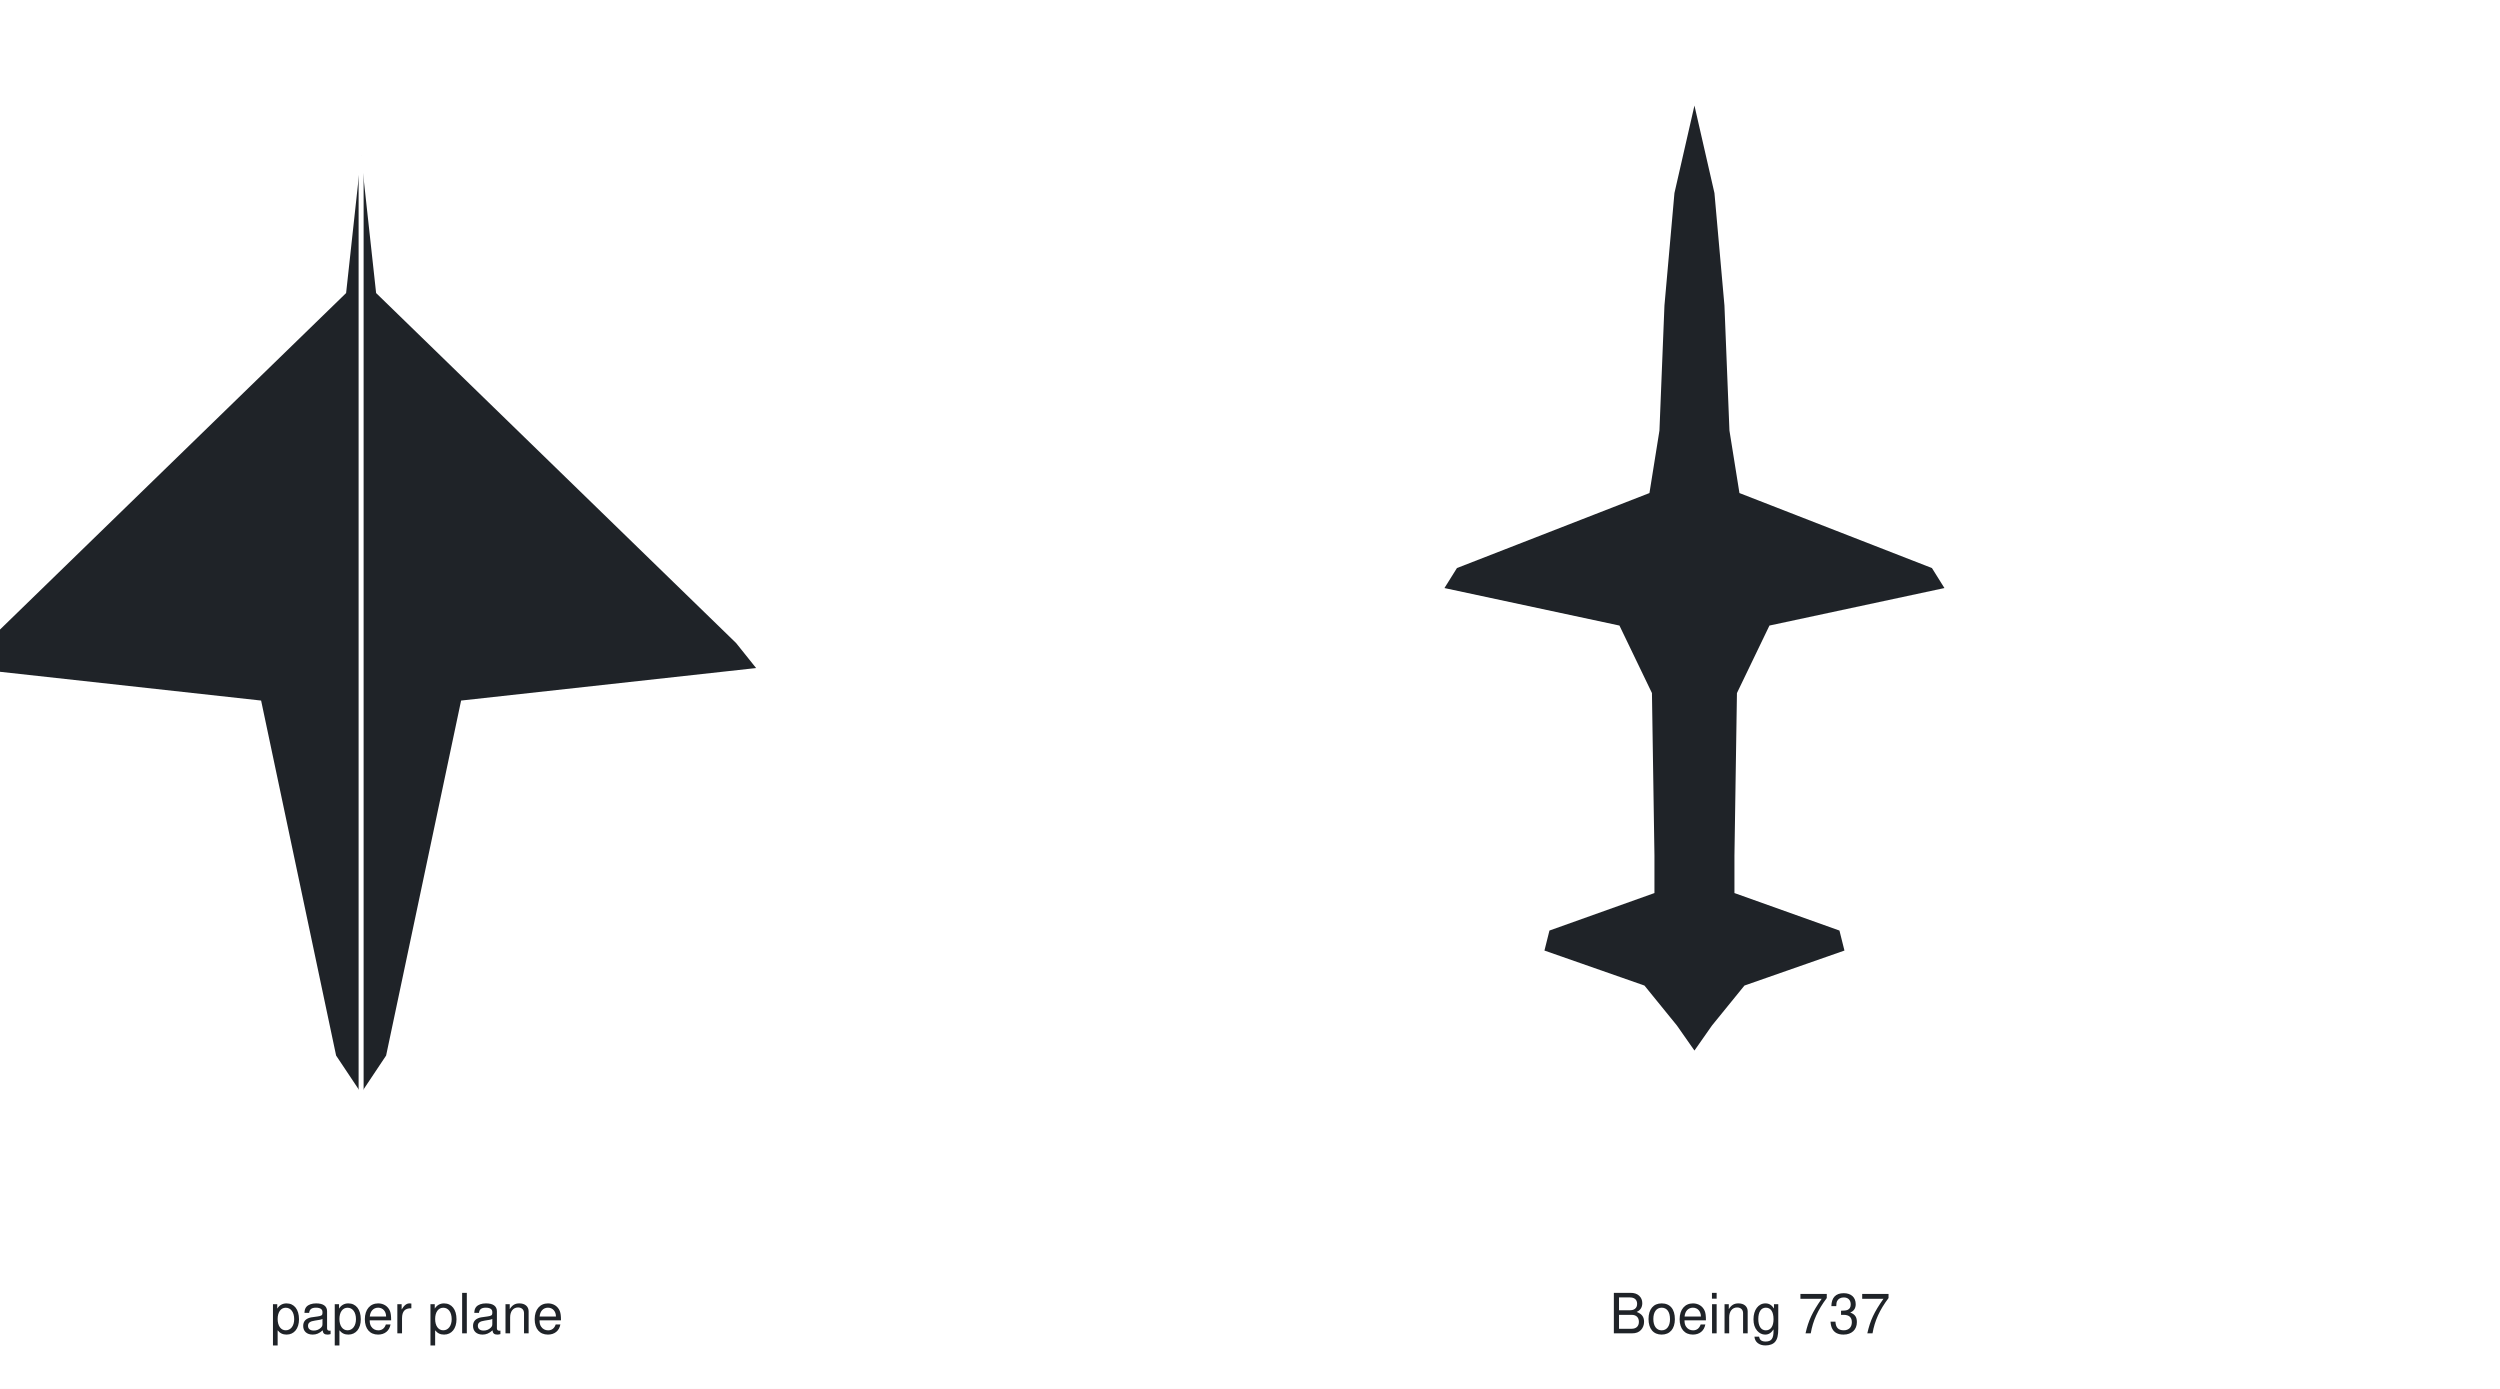
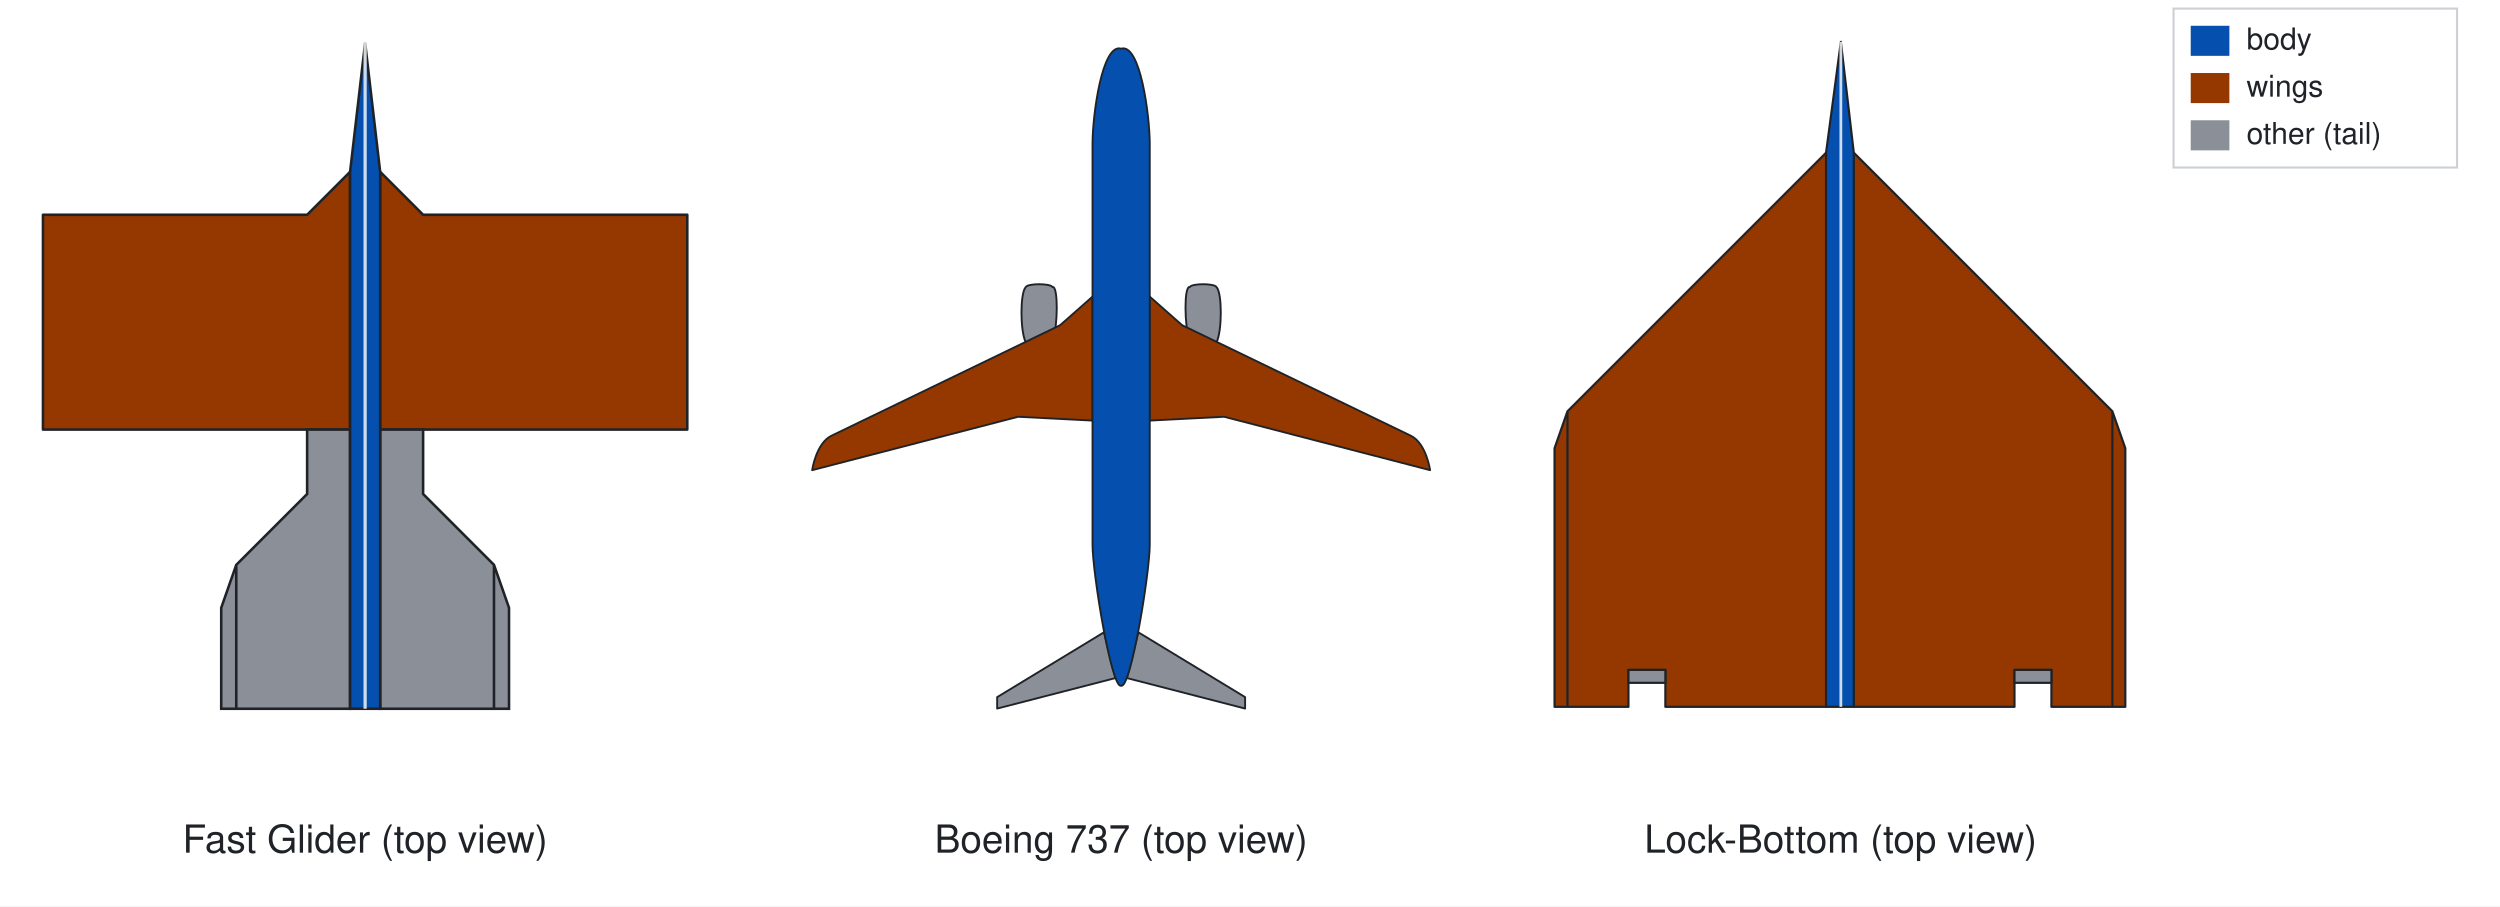
- <svg xmlns="http://www.w3.org/2000/svg" viewBox="0 0 900 500">
-   <rect width="900" height="500" fill="#ffffff" />
-   <g transform="translate(-50,20) scale(0.9)">
-     <path d="M 200.0,40.0 L 206.0,95.0 L 350.0,235.0 L 358.0,245.0 L 240.0,258.0 L 210.0,400.0 L 200.0,415.0 L 190.0,400.0 L 160.0,258.0 L 42.0,245.0 L 50.0,235.0 L 194.0,95.0 L 200.0,40.0 Z" fill="#1f2328" />
-     <line x1="200" y1="40" x2="200" y2="415" stroke="#ffffff" stroke-width="2" />
+ <svg xmlns="http://www.w3.org/2000/svg" viewBox="0 0 1164 422" role="img" aria-label="Three top-view silhouettes for comparison: paper planes Fast Glider and Lock-Bottom, and a Boeing 737, each with body, wings, and other surfaces filled in distinct colours">
+   <rect width="1164" height="422" fill="#ffffff" />
+   <a href="https://www.foldnfly.com/48.html#Fast-Glider" target="_blank" rel="noopener">
+     <g transform="translate(-300,-5)">
+       <path d="M 477,85 L 497,105 L620,105 L 620,205 L 477,205 Z" fill="#953800" stroke="#1f2328" stroke-width="1.2" stroke-linejoin="round" />
+       <path d="M 463,85 L 443,105 L320,105 L 320,205 L 463,205 Z" fill="#953800" stroke="#1f2328" stroke-width="1.2" stroke-linejoin="round" />
+       <path d="M 477,205 L 497,205 L 497,235 L 530,268 L 537,288 L 537,335 L 530,335 L 530,268 L 530,335 L 477,335 Z" fill="#8a8f98" stroke="#1f2328" stroke-width="1.2" />
+       <path d="M 463,205 L 443,205 L 443,235 L 410,268 L 403,288 L 403,335 L 410,335 L 410,268 L 410,335 L 463,335 Z" fill="#8a8f98" stroke="#1f2328" stroke-width="1.2" />
+       <path d="M 470,25 L 477,85 L 477,335 L 463,335 L 463,85 L 470,25 Z" fill="#0550ae" stroke="#1f2328" stroke-width="1.2" />
+       <line x1="470" y1="25" x2="470" y2="335" stroke="#ffffff" stroke-width="1.5" opacity="0.8" />
+     </g>
+     <text x="170" y="397" font-family="Helvetica, Arial, sans-serif" font-size="18" fill="#1f2328" text-anchor="middle">Fast Glider (top view)</text>
+   </a>
+   <g transform="translate(522,20) scale(0.888) translate(-522,-20)">
+     <g transform="translate(-263,-2)">
+       <path d="M 821,179 C 818,170 818,149 821,150 C 822,148 834,148 835,150 C 838,153 838,173 835,179 Z" fill="#8a8f98" stroke="#1f2328" stroke-width="1" stroke-linejoin="round" />
+       <path d="M 749,179 C 752,170 752,149 749,150 C 748,148 736,148 735,150 C 732,153 732,173 735,179 Z" fill="#8a8f98" stroke="#1f2328" stroke-width="1" stroke-linejoin="round" />
+       <path d="M 800,155 L 817,170 L 937,228 C 945,232 947,246 947,246 L 839,218 L 800,220 Z" fill="#953800" stroke="#1f2328" stroke-width="1" stroke-linejoin="round" />
+       <path d="M 770,155 L 753,170 L 633,228 C 625,232 623,246 623,246 L 731,218 L 770,220 Z" fill="#953800" stroke="#1f2328" stroke-width="1" stroke-linejoin="round" />
+       <path d="M 794,331 L 850,365 L 850,371 L 788,355 Z" fill="#8a8f98" stroke="#1f2328" stroke-width="1" stroke-linejoin="round" />
+       <path d="M 776,331 L 720,365 L 720,371 L 782,355 Z" fill="#8a8f98" stroke="#1f2328" stroke-width="1" stroke-linejoin="round" />
+       <path d="M 785,25 C 795,22 800,60 800,75 L 800,285 C 800,300 790,361 785,359 C 780,361 770,300 770,285 L 770,75 C 770,60 775,22 785,25 Z" fill="#0550ae" stroke="#1f2328" stroke-width="1" />
+     </g>
  </g>
-   <text x="150" y="480" font-family="Helvetica, Arial, sans-serif" font-size="20" fill="#1f2328" text-anchor="middle">paper plane</text>
-   <g transform="translate(430,20) scale(0.9)">
-     <path d="M 200.0,20.0 L 208.0,55.0 L 212.0,100.0 L 214.0,150.0 L 218.0,175.0 L 295.0,205.0 L 300.0,213.0 L 230.0,228.0 L 217.0,255.0 L 216.0,320.0 L 216.0,335.0 L 258.0,350.0 L 260.0,358.0 L 220.0,372.0 L 207.0,388.0 L 200.0,398.0 L 193.0,388.0 L 180.0,372.0 L 140.0,358.0 L 142.0,350.0 L 184.0,335.0 L 184.0,320.0 L 183.0,255.0 L 170.0,228.0 L 100.0,213.0 L 105.0,205.0 L 182.0,175.0 L 186.0,150.0 L 188.0,100.0 L 192.0,55.0 L 200.0,20.0 Z" fill="#1f2328" />
+   <text x="522" y="397" font-family="Helvetica, Arial, sans-serif" font-size="18" fill="#1f2328" text-anchor="middle">Boeing 737 (top view)</text>
+   <a href="https://www.foldnfly.com/29.html#Lock-Bottom" target="_blank" rel="noopener">
+     <g transform="translate(698,-2)">
+       <g transform="scale(0.86) translate(30,0)">
+         <path d="M 162,85 L 302,225 L 309,245 L 309,385 L 302,385 L 302,225 L 302,385 L 269,385 L 269,365 L 249,365 L 249,385 L 162,385 L 162,85 Z" fill="#953800" stroke="#1f2328" stroke-width="1.2" stroke-linejoin="round" />
+         <path d="M 147,85 L 7,225   L 0,245   L 0,385   L 7,385   L 7,225   L 7,385   L 40,385  L 40,365  L 60,365  L 60,385  L 147,385 L 147,85 Z" fill="#953800" stroke="#1f2328" stroke-width="1.2" stroke-linejoin="round" />
+         <path d="M 269,365 L 249,365 L 249,372 L 269,372 Z" fill="#8a8f98" stroke="#1f2328" stroke-width="1.2" stroke-linejoin="round" />
+         <path d="M 40,365  L 60,365  L 60,372  L 40,372 Z" fill="#8a8f98" stroke="#1f2328" stroke-width="1.2" stroke-linejoin="round" />
+         <path d="M 155,25 L 162,85 L 162,385 L 147,385 L 147,85 L 155,25 Z" fill="#0550ae" stroke="#1f2328" stroke-width="1.2" stroke-linejoin="round" />
+         <line x1="155" y1="25" x2="155" y2="385" stroke="#ffffff" stroke-width="1.5" opacity="0.8" />
+       </g>
+     </g>
+     <text x="857" y="397" font-family="Helvetica, Arial, sans-serif" font-size="18" fill="#1f2328" text-anchor="middle">Lock-Bottom (top view)</text>
+   </a>
+   <g transform="translate(1020,20)">
+     <rect x="-8" y="-16" width="132" height="74" fill="#ffffff" opacity="0.92" stroke="#c9cdd1" />
+     <rect x="0" y="-8" width="18" height="14" fill="#0550ae" />
+     <text x="26" y="3" font-family="Helvetica, Arial, sans-serif" font-size="14" fill="#1f2328">body</text>
+     <rect x="0" y="14" width="18" height="14" fill="#953800" />
+     <text x="26" y="25" font-family="Helvetica, Arial, sans-serif" font-size="14" fill="#1f2328">wings</text>
+     <rect x="0" y="36" width="18" height="14" fill="#8a8f98" />
+     <text x="26" y="47" font-family="Helvetica, Arial, sans-serif" font-size="14" fill="#1f2328">other (tail)</text>
  </g>
-   <text x="630" y="480" font-family="Helvetica, Arial, sans-serif" font-size="20" fill="#1f2328" text-anchor="middle">Boeing 737</text>
</svg>
